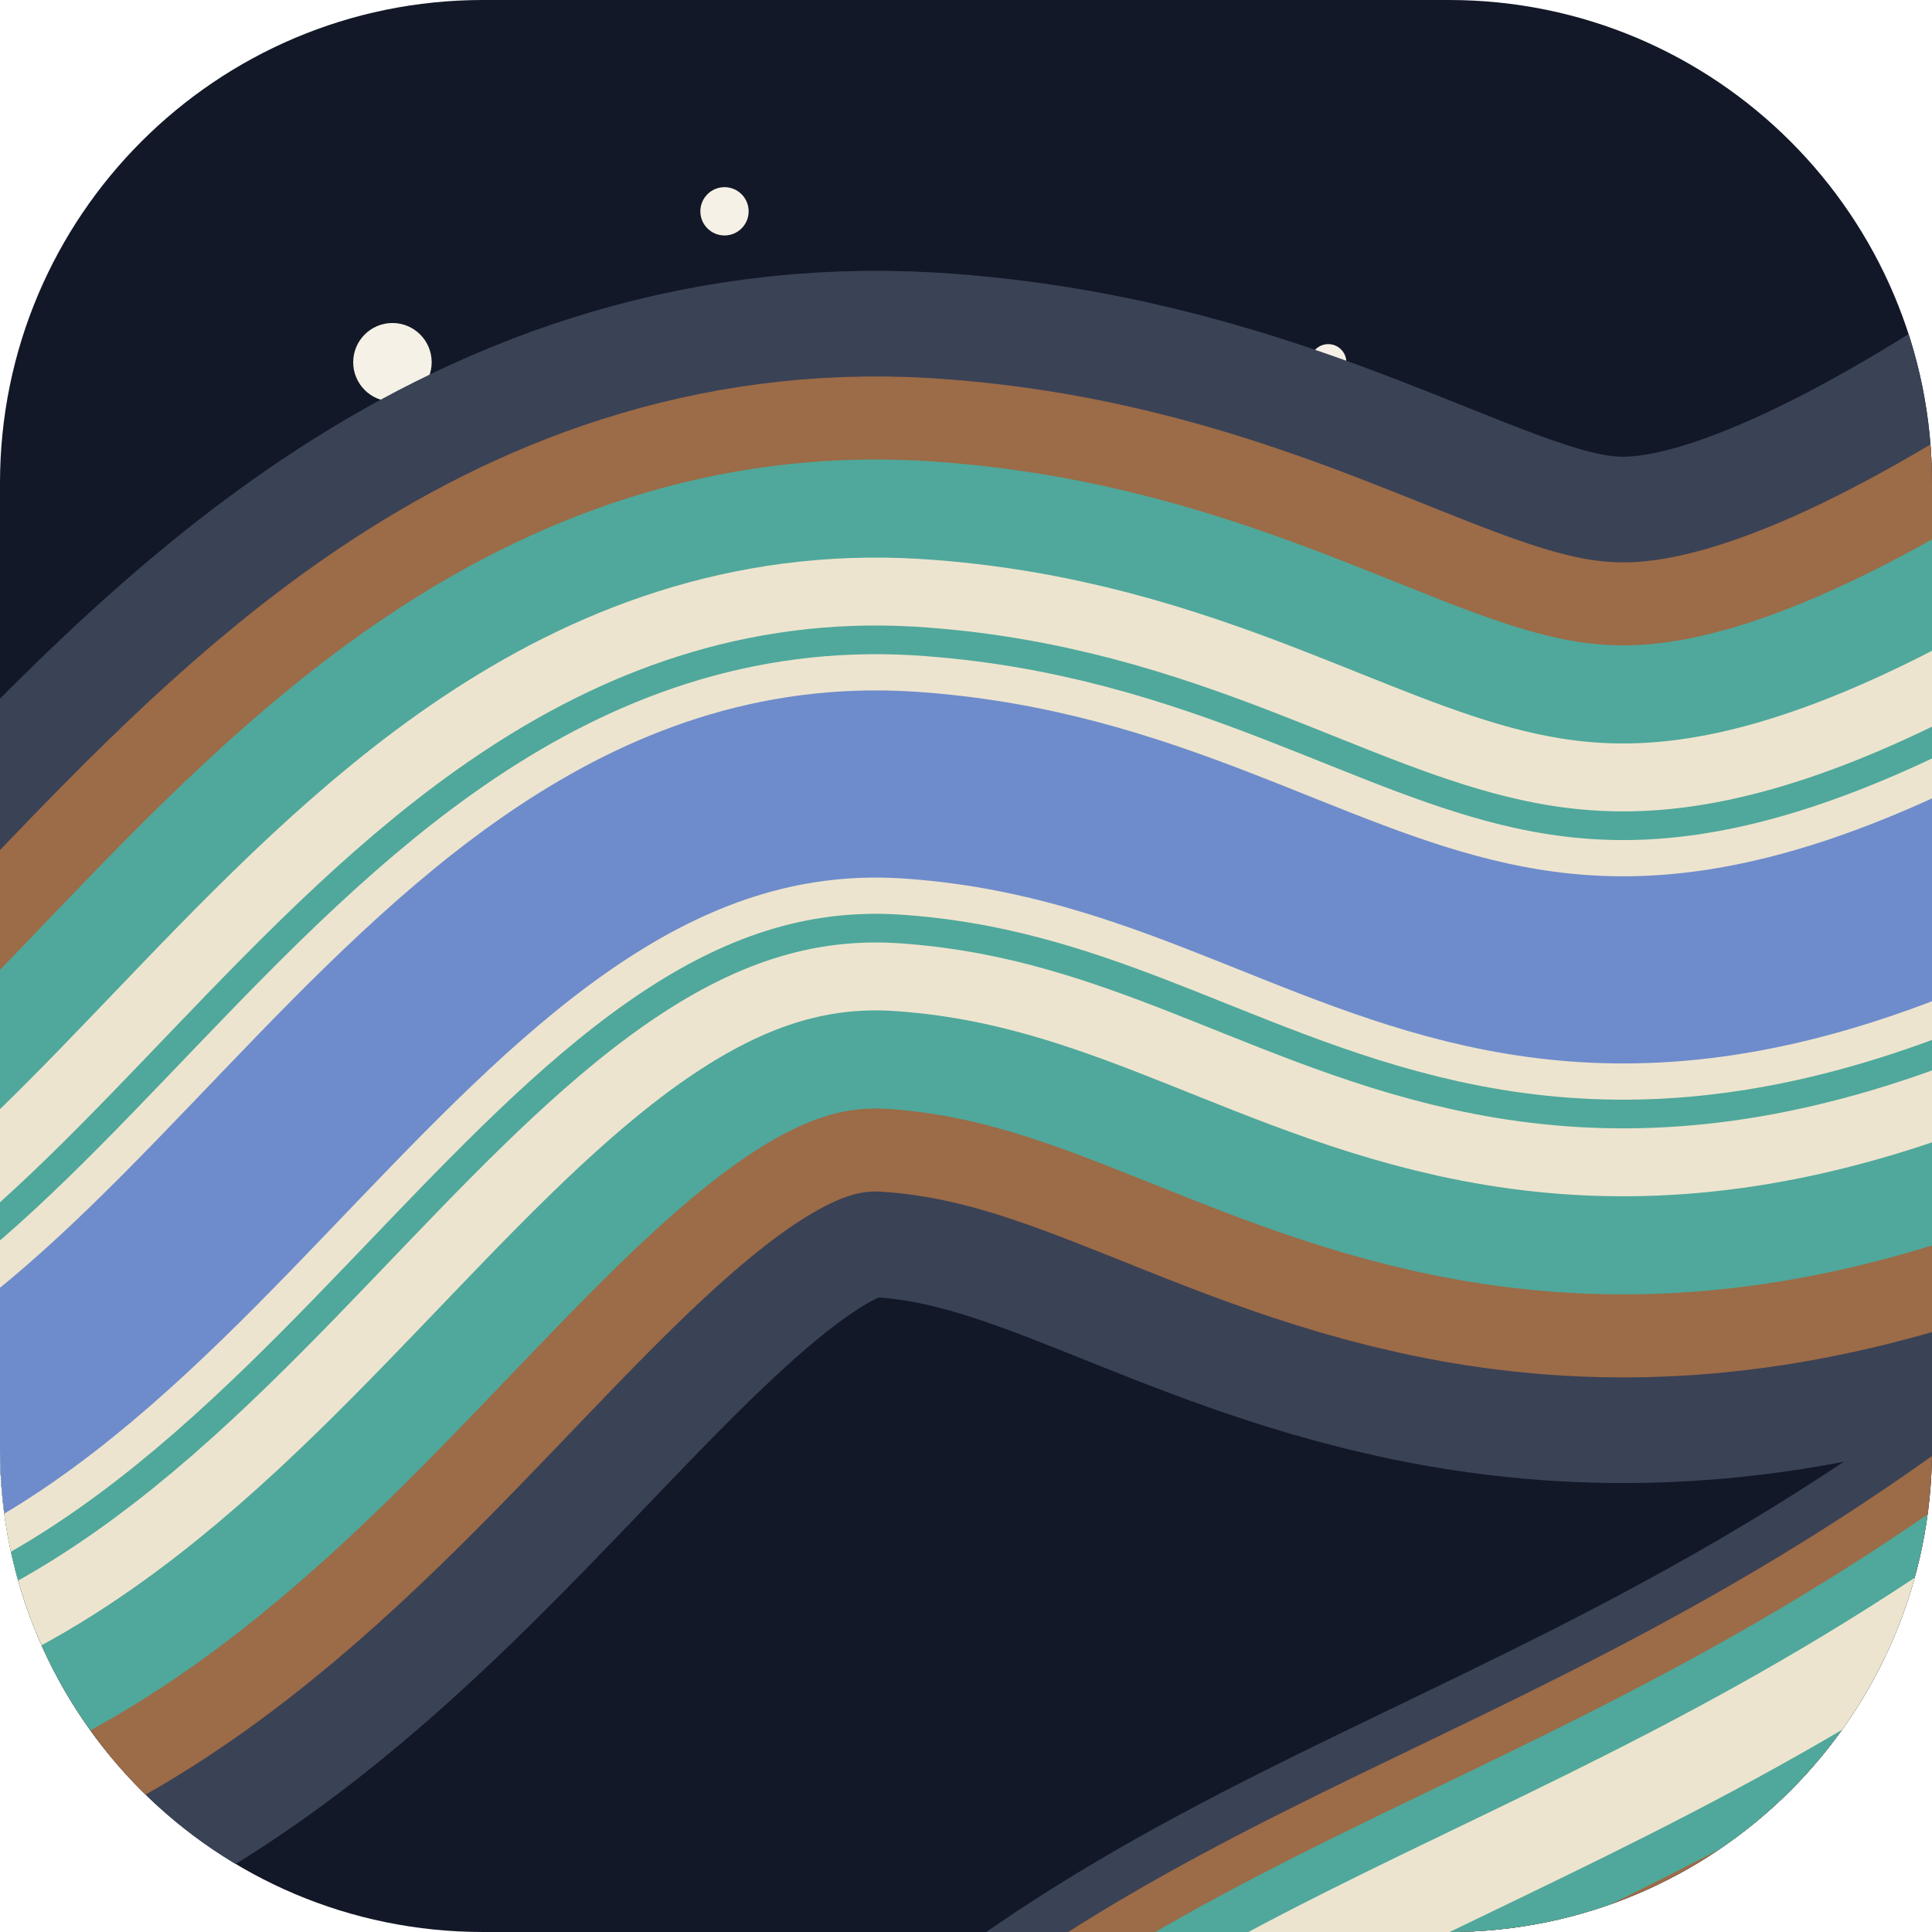
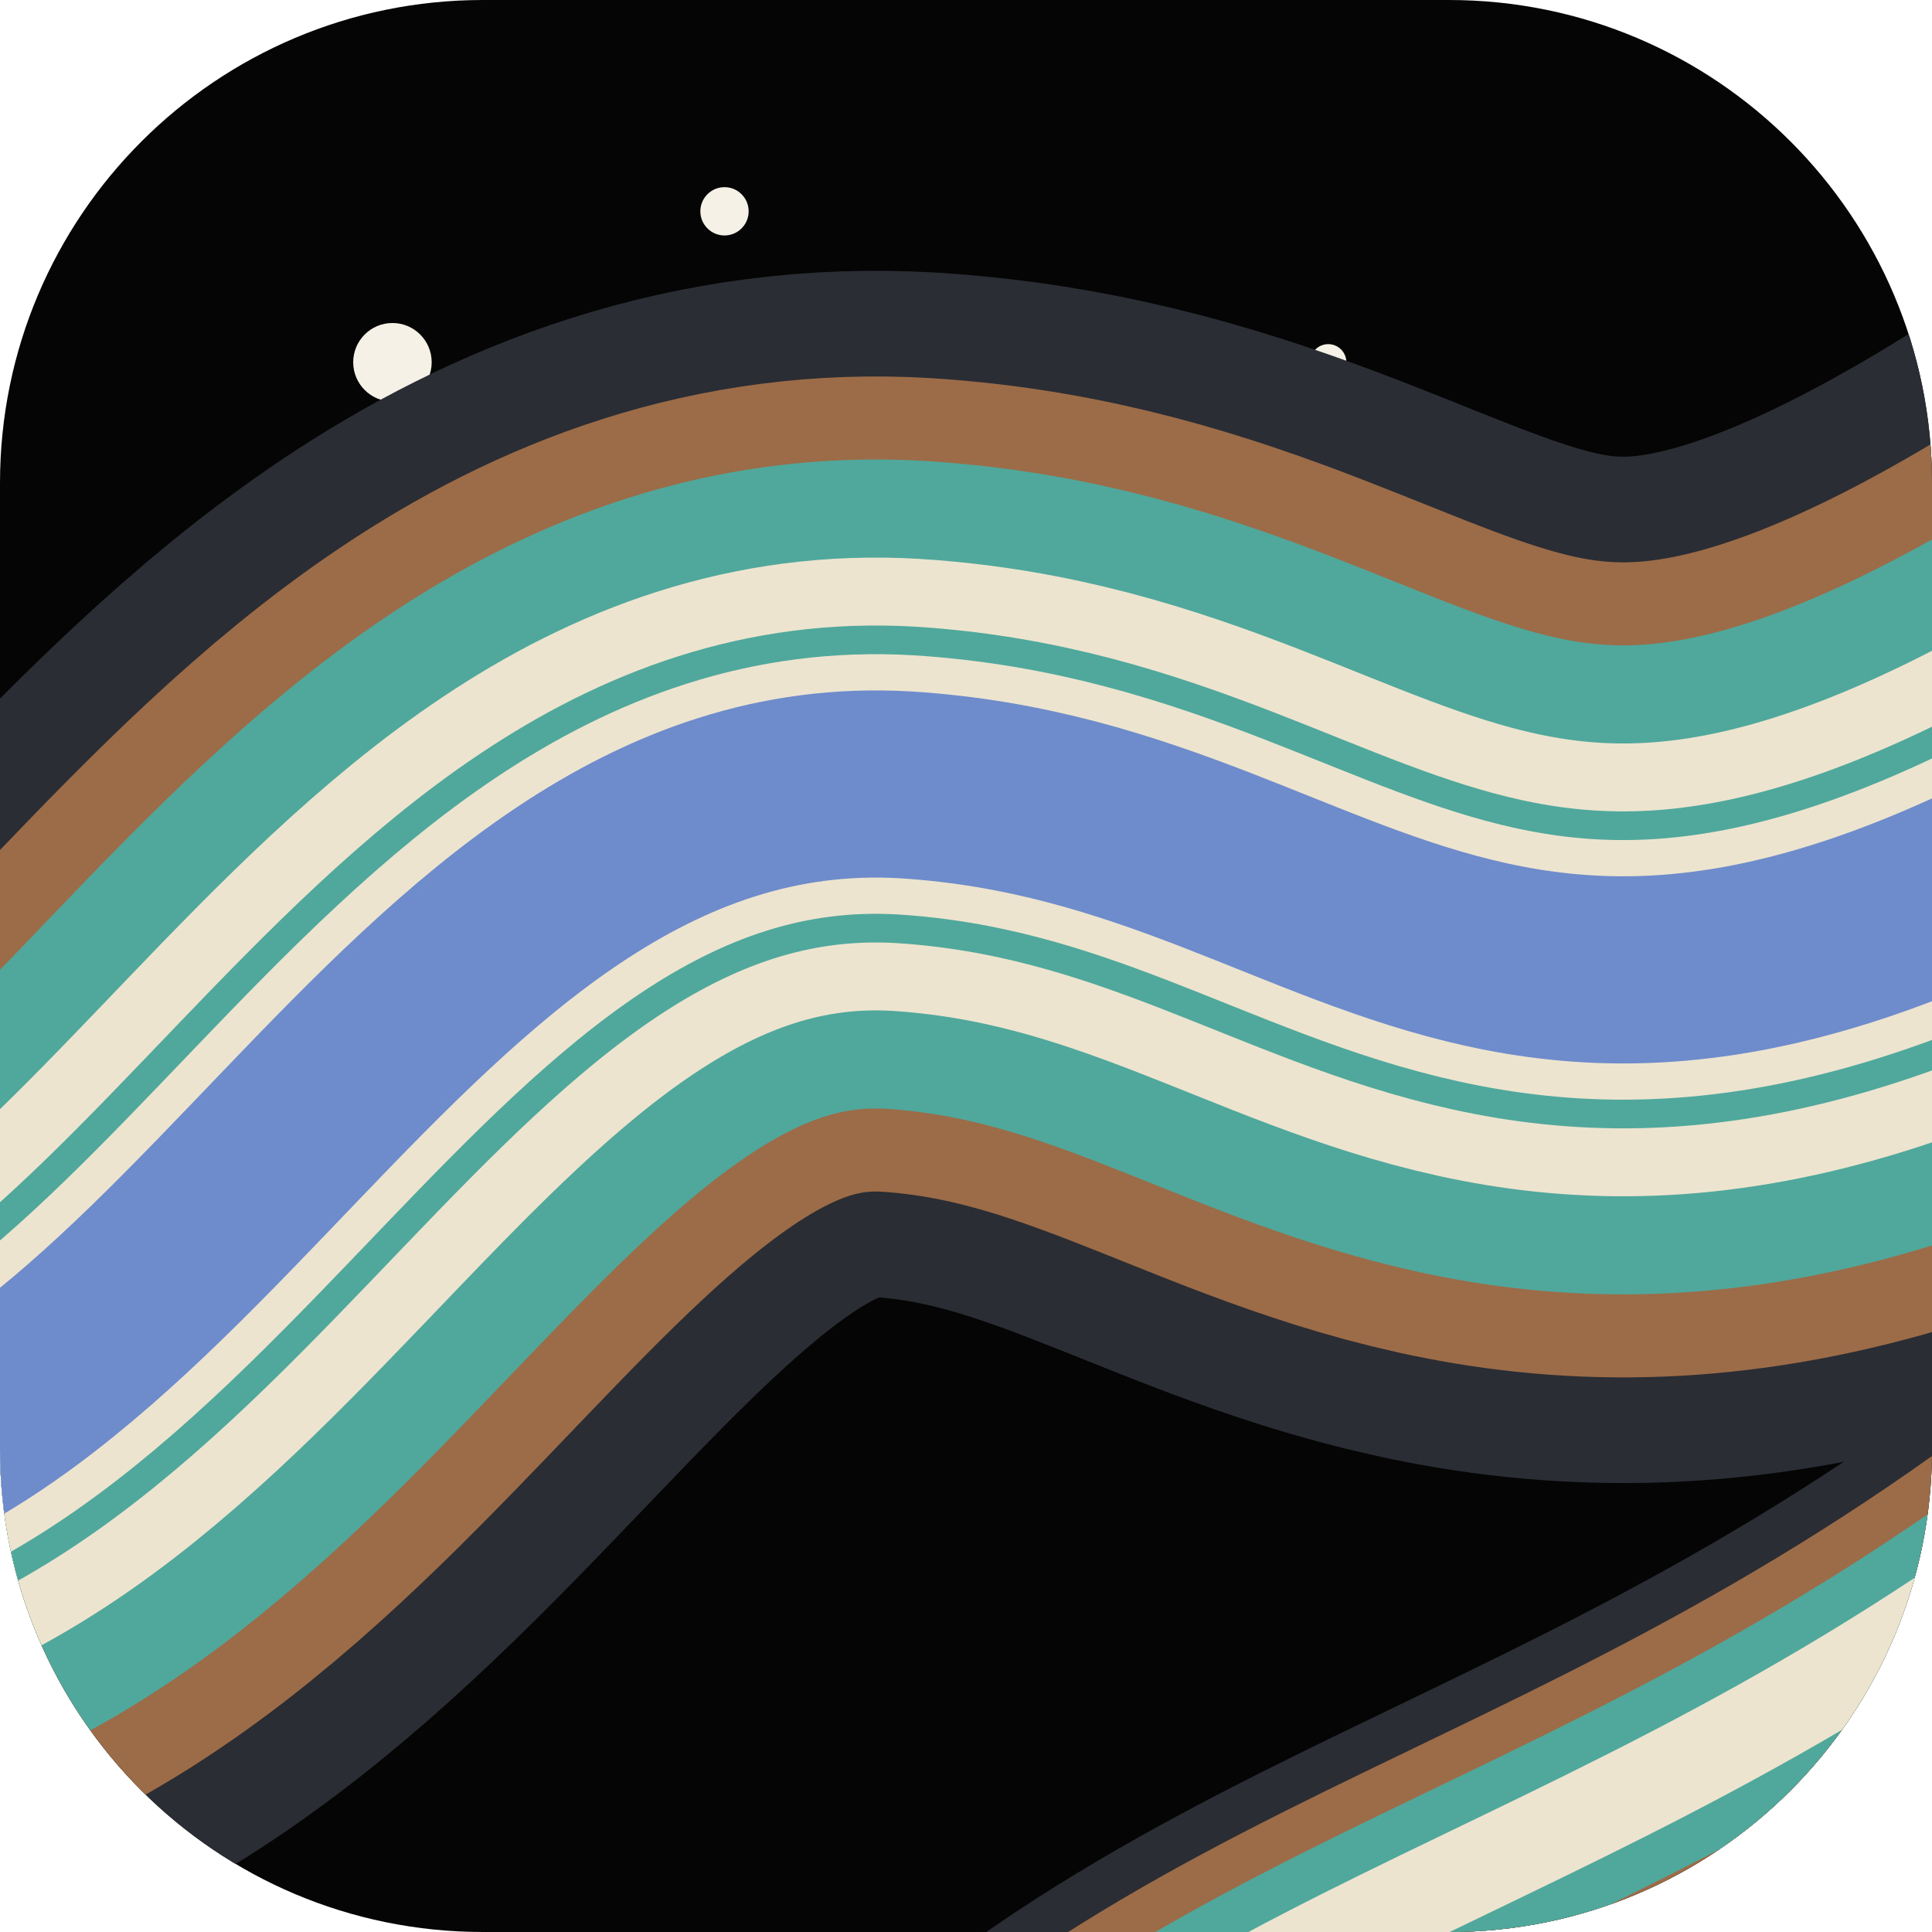
<svg xmlns="http://www.w3.org/2000/svg" width="64" height="64" viewBox="0 0 64 64" fill="none">
  <defs>
    <clipPath id="m">
      <rect width="64" height="64" rx="16" />
    </clipPath>
  </defs>
  <g clip-path="url(#m)">
-     <rect width="64" height="64" fill="#121827" />
+     <rect width="64" height="64" fill="#050505" />
    <circle cx="13" cy="12" r="1.3" fill="#F5F1E6" />
    <circle cx="24" cy="7" r="0.8" fill="#F5F1E6" />
    <circle cx="52" cy="33" r="1" fill="#F5F1E6" />
    <circle cx="8" cy="30" r="0.7" fill="#F5F1E6" />
    <circle cx="44" cy="12" r="0.6" fill="#F5F1E6" />
-     <path d="M30 74C42 62 56 62 74 46" stroke="#3A4256" stroke-width="12" stroke-linecap="round" fill="none" />
+     <path d="M30 74C42 62 56 62 74 46" stroke="#2A2D33" stroke-width="12" stroke-linecap="round" fill="none" />
    <path d="M30 74C42 62 56 62 74 46" stroke="#9C6B47" stroke-width="9" stroke-linecap="round" fill="none" />
    <path d="M30 74C42 62 56 62 74 46" stroke="#4FA89B" stroke-width="6" stroke-linecap="round" fill="none" />
    <path d="M30 74C42 62 56 62 74 46" stroke="#EDE4CF" stroke-width="3" stroke-linecap="round" fill="none" />
-     <path d="M-10 50C6 50 13 25 30 26C46 27 50 41 76 23" stroke="#3A4256" stroke-width="34" stroke-linecap="round" fill="none" />
+     <path d="M-10 50C6 50 13 25 30 26C46 27 50 41 76 23" stroke="#2A2D33" stroke-width="34" stroke-linecap="round" fill="none" />
    <path d="M-10 50C6 50 13 25 30 26C46 27 50 41 76 23" stroke="#9C6B47" stroke-width="27" stroke-linecap="round" fill="none" />
    <path d="M-10 50C6 50 13 25 30 26C46 27 50 41 76 23" stroke="#4FA89B" stroke-width="21.5" stroke-linecap="round" fill="none" />
    <path d="M-10 50C6 50 13 25 30 26C46 27 50 41 76 23" stroke="#EDE4CF" stroke-width="15" stroke-linecap="round" fill="none" />
    <path d="M-10 50C6 50 13 25 30 26C46 27 50 41 76 23" stroke="#4FA89B" stroke-width="10.5" stroke-linecap="round" fill="none" />
    <path d="M-10 50C6 50 13 25 30 26C46 27 50 41 76 23" stroke="#EDE4CF" stroke-width="8.6" stroke-linecap="round" fill="none" />
    <path d="M-10 50C6 50 13 25 30 26C46 27 50 41 76 23" stroke="#6E8CCB" stroke-width="6.2" stroke-linecap="round" fill="none" />
  </g>
</svg>
